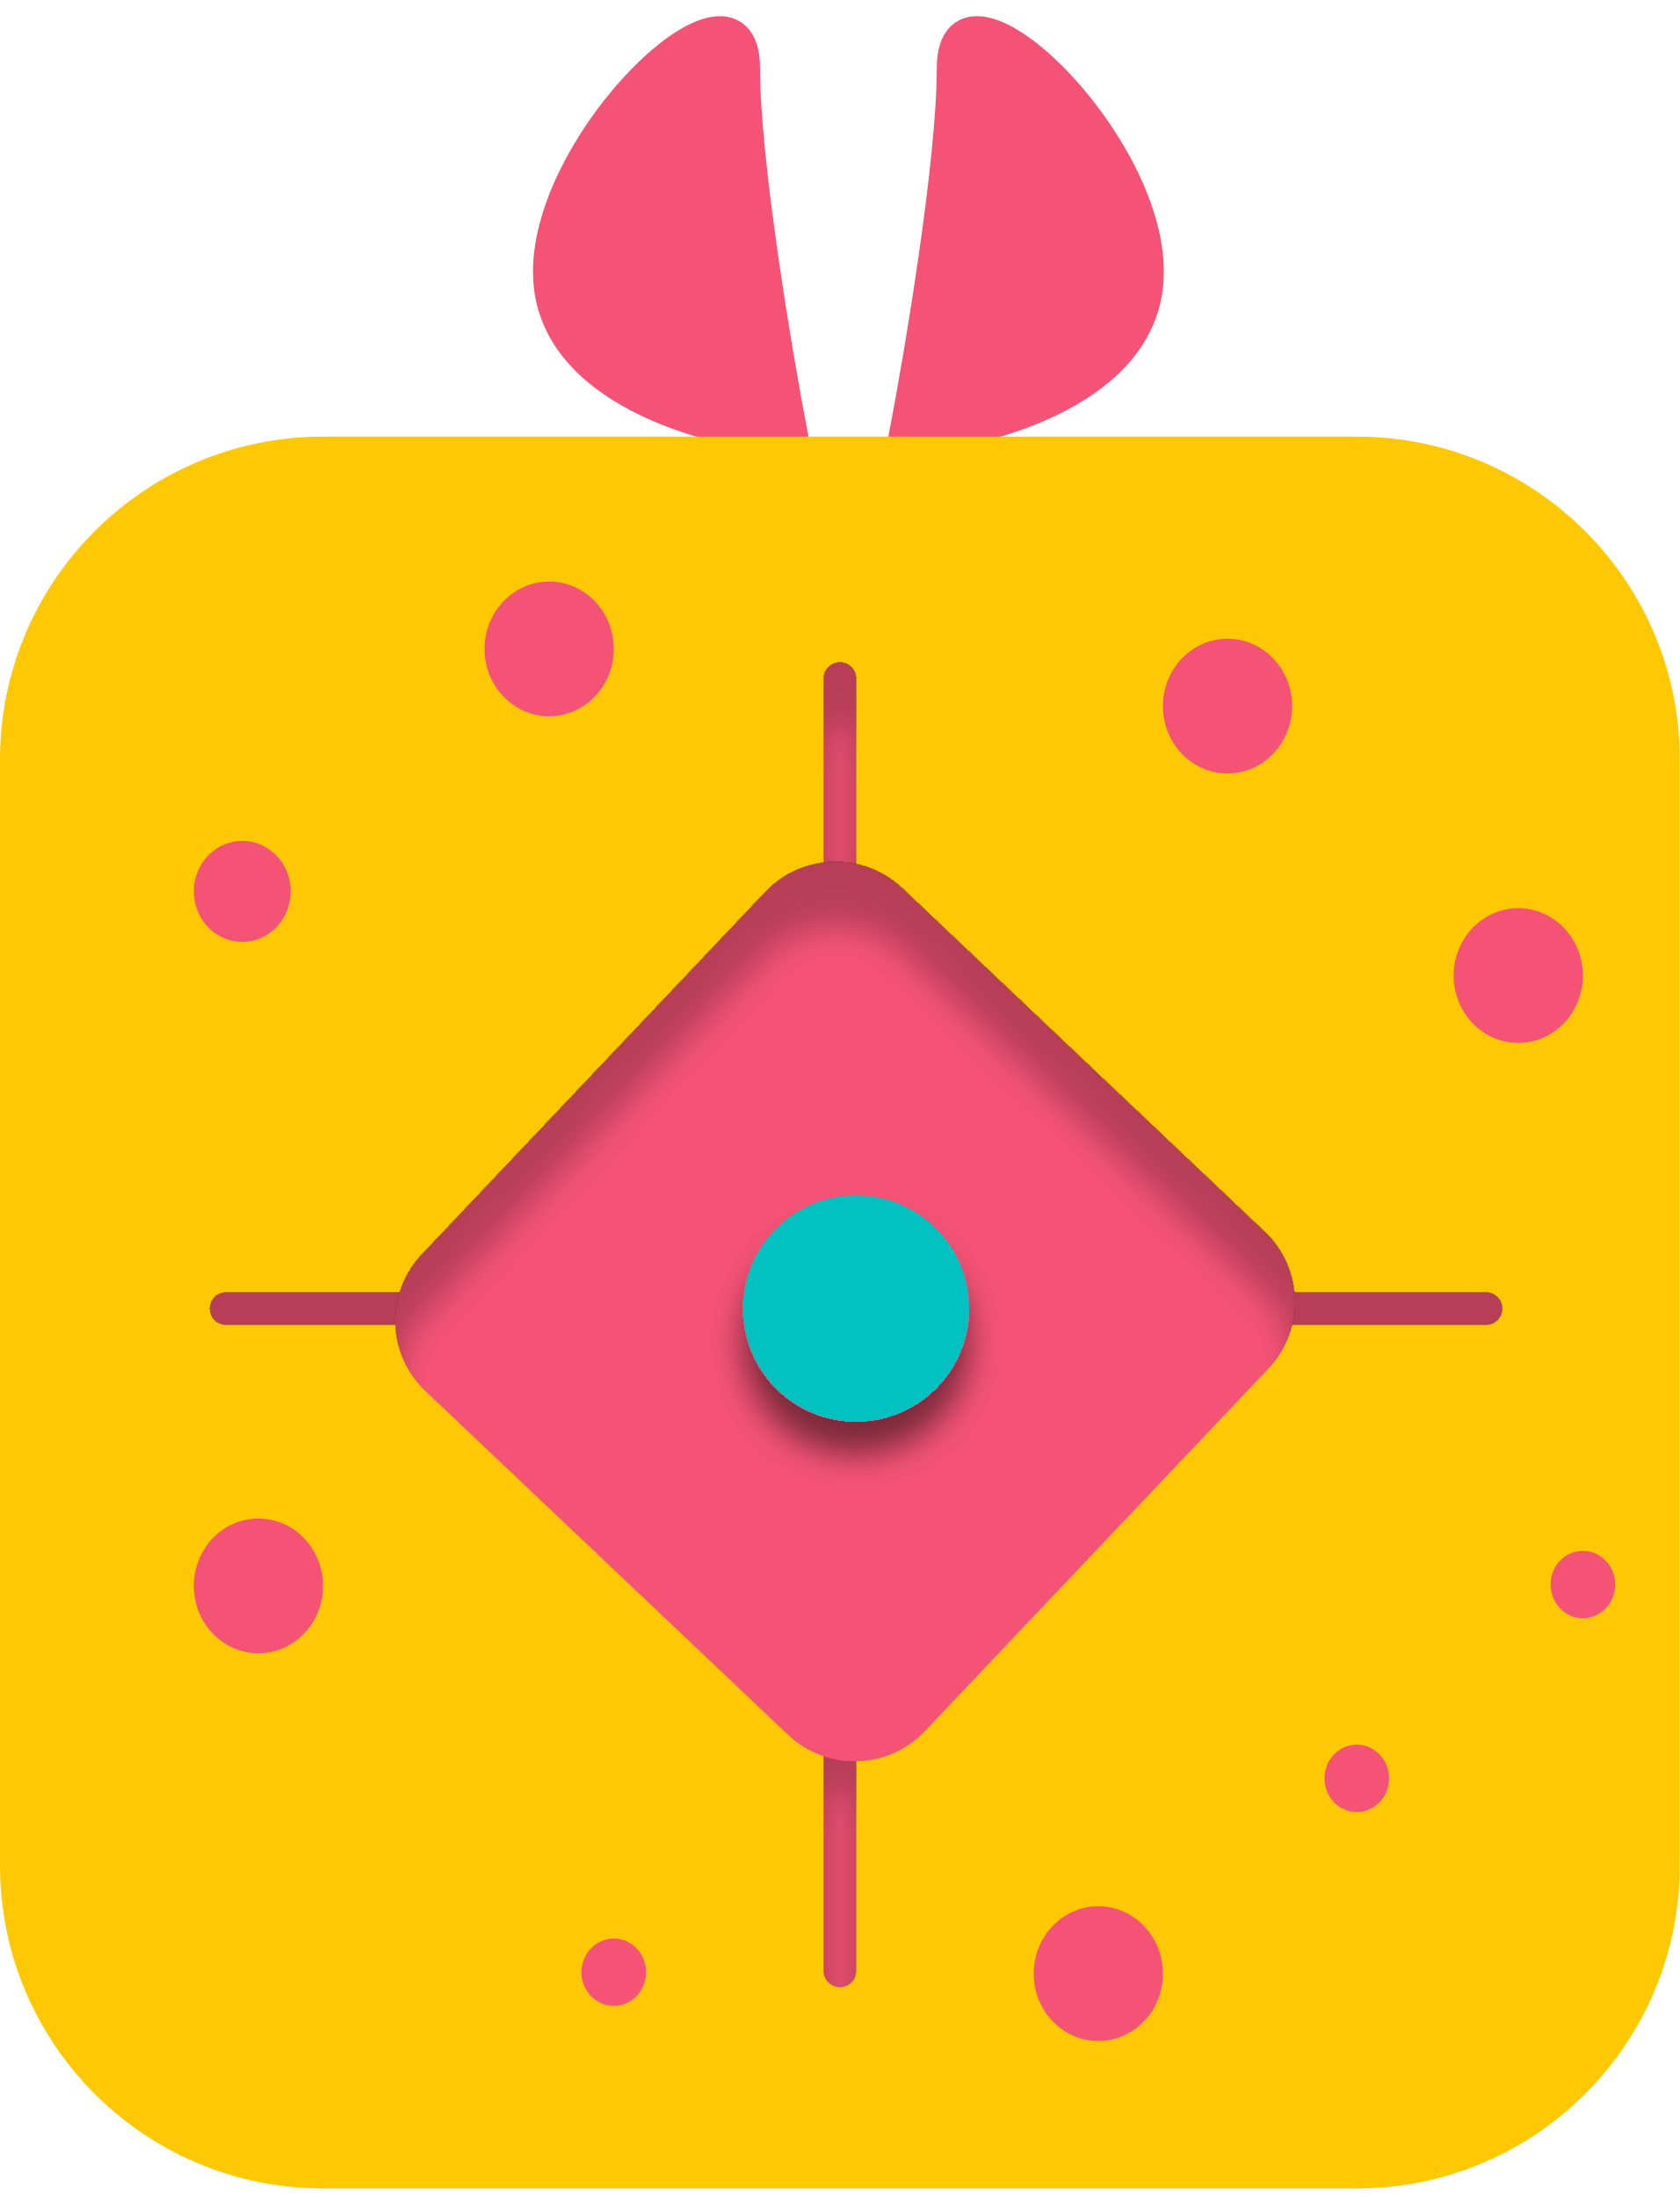
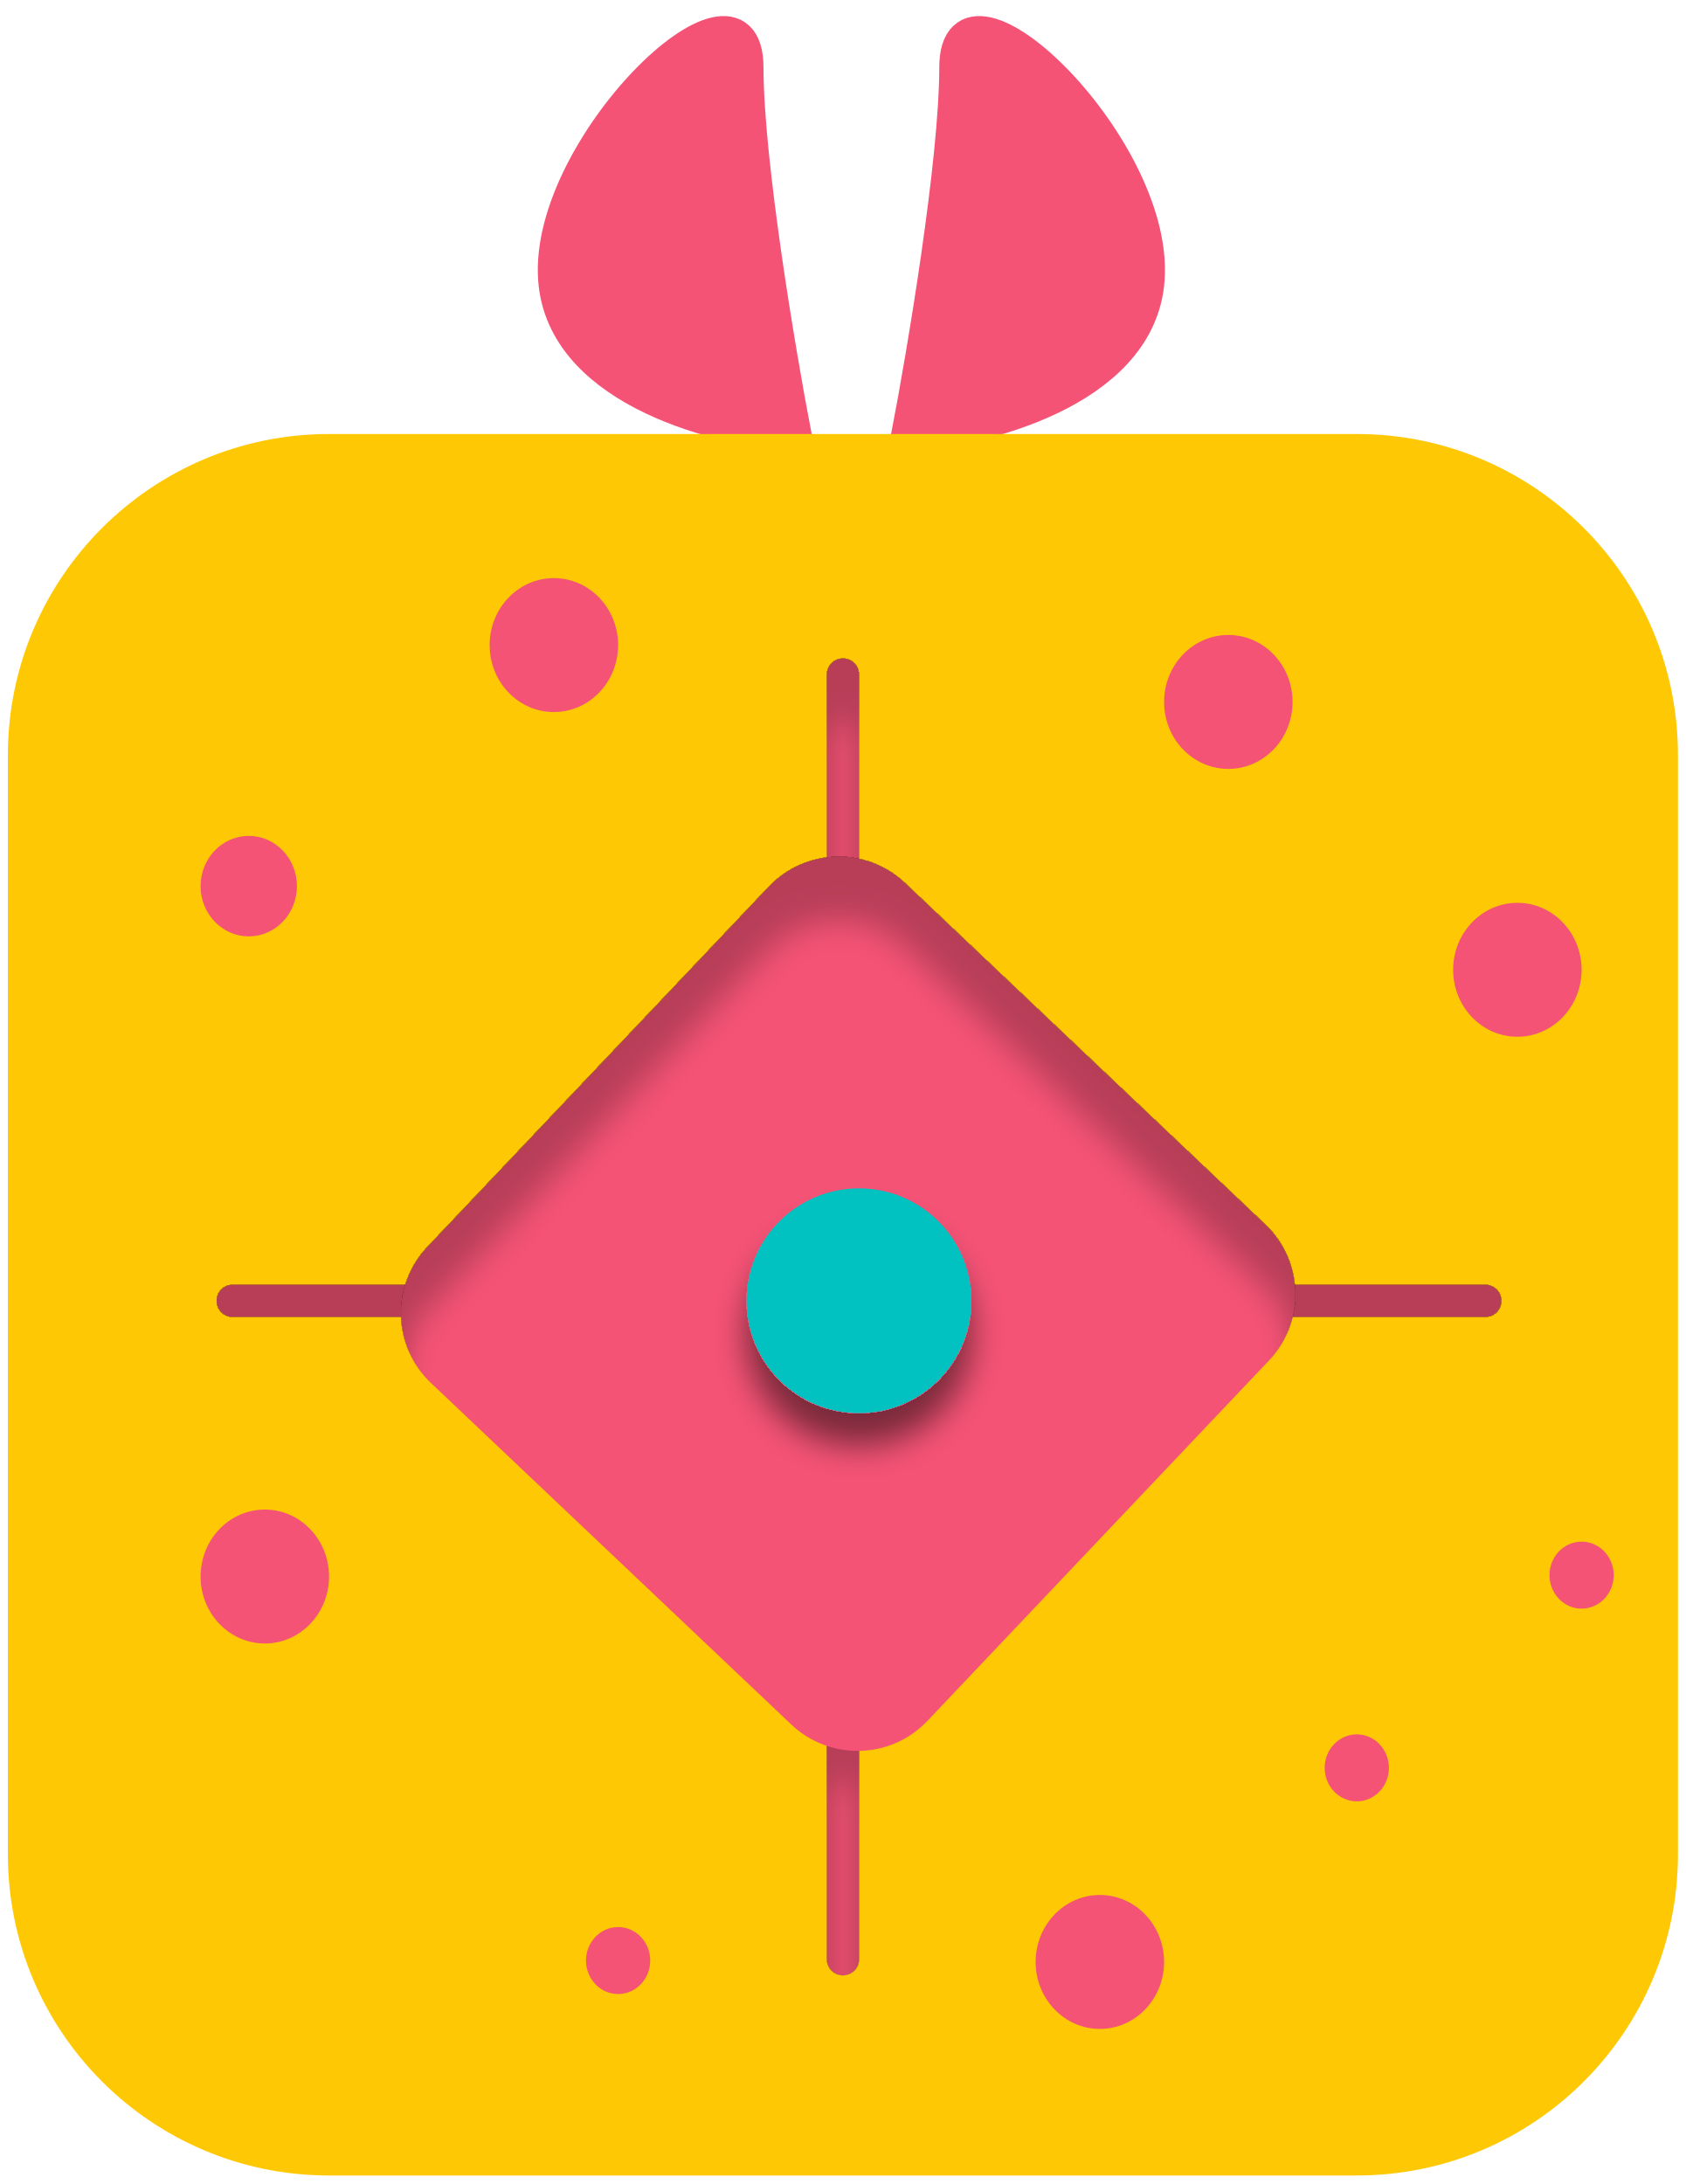
- <svg xmlns="http://www.w3.org/2000/svg" width="52" height="68" viewBox="0 0 52 68" fill="none">
+ <svg xmlns="http://www.w3.org/2000/svg" width="44" height="57" viewBox="0 0 52 68" fill="none">
  <path d="M35.5 8.877C35.1 12.214 30.333 13.396 28 13.57C28.5 10.963 29.5 5.019 29.5 2.1C29.5 -1.55 36 4.707 35.5 8.877Z" fill="#F55376" stroke="#F55376" />
  <path d="M17.027 8.877C17.427 12.214 22.194 13.396 24.527 13.57C24.027 10.963 23.027 5.019 23.027 2.1C23.027 -1.55 16.527 4.707 17.027 8.877Z" fill="#F55376" stroke="#F55376" />
  <rect y="13.513" width="52" height="54.222" rx="10" fill="#FFC805" />
  <ellipse cx="47" cy="30.195" rx="2" ry="2.085" fill="#F55376" />
  <ellipse cx="17" cy="20.085" rx="2" ry="2.085" fill="#F55376" />
  <ellipse cx="34" cy="61.086" rx="2" ry="2.085" fill="#F55376" />
  <ellipse cx="38" cy="21.855" rx="2" ry="2.085" fill="#F55376" />
  <ellipse cx="8" cy="49.086" rx="2" ry="2.085" fill="#F55376" />
  <ellipse cx="49" cy="49.043" rx="1" ry="1.043" fill="#F55376" />
  <ellipse cx="42" cy="55.043" rx="1" ry="1.043" fill="#F55376" />
  <ellipse cx="19" cy="61.043" rx="1" ry="1.043" fill="#F55376" />
  <ellipse cx="7.5" cy="27.59" rx="1.5" ry="1.564" fill="#F55376" />
  <g filter="url(#filter0_i_1942_82624)">
    <path d="M26 28.002L26 21.002" stroke="#F55376" stroke-linecap="round" />
  </g>
  <g filter="url(#filter1_i_1942_82624)">
    <path d="M26 61.002L26 54.002" stroke="#F55376" stroke-linecap="round" />
  </g>
  <g filter="url(#filter2_i_1942_82624)">
    <path d="M7 40.502H13" stroke="#F55376" stroke-linecap="round" />
  </g>
  <g filter="url(#filter3_i_1942_82624)">
    <path d="M40 40.502H46" stroke="#F55376" stroke-linecap="round" />
  </g>
  <g filter="url(#filter4_i_1942_82624)">
    <rect x="11" y="41" width="21.451" height="21.451" rx="3" transform="rotate(-46.5351 11 41)" fill="#F55376" />
  </g>
  <g filter="url(#filter5_d_1942_82624)">
    <circle cx="26.5" cy="40.5" r="3.5" fill="#02C1C1" />
  </g>
  <defs>
    <filter id="filter0_i_1942_82624" x="25.5" y="20.502" width="1" height="9" filterUnits="userSpaceOnUse" color-interpolation-filters="sRGB">
      <feFlood flood-opacity="0" result="BackgroundImageFix" />
      <feBlend mode="normal" in="SourceGraphic" in2="BackgroundImageFix" result="shape" />
      <feColorMatrix in="SourceAlpha" type="matrix" values="0 0 0 0 0 0 0 0 0 0 0 0 0 0 0 0 0 0 127 0" result="hardAlpha" />
      <feOffset dy="2" />
      <feGaussianBlur stdDeviation="0.5" />
      <feComposite in2="hardAlpha" operator="arithmetic" k2="-1" k3="1" />
      <feColorMatrix type="matrix" values="0 0 0 0 0 0 0 0 0 0 0 0 0 0 0 0 0 0 0.25 0" />
      <feBlend mode="normal" in2="shape" result="effect1_innerShadow_1942_82624" />
    </filter>
    <filter id="filter1_i_1942_82624" x="25.5" y="53.502" width="1" height="9" filterUnits="userSpaceOnUse" color-interpolation-filters="sRGB">
      <feFlood flood-opacity="0" result="BackgroundImageFix" />
      <feBlend mode="normal" in="SourceGraphic" in2="BackgroundImageFix" result="shape" />
      <feColorMatrix in="SourceAlpha" type="matrix" values="0 0 0 0 0 0 0 0 0 0 0 0 0 0 0 0 0 0 127 0" result="hardAlpha" />
      <feOffset dy="2" />
      <feGaussianBlur stdDeviation="0.5" />
      <feComposite in2="hardAlpha" operator="arithmetic" k2="-1" k3="1" />
      <feColorMatrix type="matrix" values="0 0 0 0 0 0 0 0 0 0 0 0 0 0 0 0 0 0 0.25 0" />
      <feBlend mode="normal" in2="shape" result="effect1_innerShadow_1942_82624" />
    </filter>
    <filter id="filter2_i_1942_82624" x="6.5" y="40.002" width="7" height="2" filterUnits="userSpaceOnUse" color-interpolation-filters="sRGB">
      <feFlood flood-opacity="0" result="BackgroundImageFix" />
      <feBlend mode="normal" in="SourceGraphic" in2="BackgroundImageFix" result="shape" />
      <feColorMatrix in="SourceAlpha" type="matrix" values="0 0 0 0 0 0 0 0 0 0 0 0 0 0 0 0 0 0 127 0" result="hardAlpha" />
      <feOffset dy="2" />
      <feGaussianBlur stdDeviation="0.5" />
      <feComposite in2="hardAlpha" operator="arithmetic" k2="-1" k3="1" />
      <feColorMatrix type="matrix" values="0 0 0 0 0 0 0 0 0 0 0 0 0 0 0 0 0 0 0.25 0" />
      <feBlend mode="normal" in2="shape" result="effect1_innerShadow_1942_82624" />
    </filter>
    <filter id="filter3_i_1942_82624" x="39.5" y="40.002" width="7" height="2" filterUnits="userSpaceOnUse" color-interpolation-filters="sRGB">
      <feFlood flood-opacity="0" result="BackgroundImageFix" />
      <feBlend mode="normal" in="SourceGraphic" in2="BackgroundImageFix" result="shape" />
      <feColorMatrix in="SourceAlpha" type="matrix" values="0 0 0 0 0 0 0 0 0 0 0 0 0 0 0 0 0 0 127 0" result="hardAlpha" />
      <feOffset dy="2" />
      <feGaussianBlur stdDeviation="0.5" />
      <feComposite in2="hardAlpha" operator="arithmetic" k2="-1" k3="1" />
      <feColorMatrix type="matrix" values="0 0 0 0 0 0 0 0 0 0 0 0 0 0 0 0 0 0 0.25 0" />
      <feBlend mode="normal" in2="shape" result="effect1_innerShadow_1942_82624" />
    </filter>
    <filter id="filter4_i_1942_82624" x="12.241" y="26.672" width="27.843" height="28.843" filterUnits="userSpaceOnUse" color-interpolation-filters="sRGB">
      <feFlood flood-opacity="0" result="BackgroundImageFix" />
      <feBlend mode="normal" in="SourceGraphic" in2="BackgroundImageFix" result="shape" />
      <feColorMatrix in="SourceAlpha" type="matrix" values="0 0 0 0 0 0 0 0 0 0 0 0 0 0 0 0 0 0 127 0" result="hardAlpha" />
      <feOffset dy="2" />
      <feGaussianBlur stdDeviation="0.5" />
      <feComposite in2="hardAlpha" operator="arithmetic" k2="-1" k3="1" />
      <feColorMatrix type="matrix" values="0 0 0 0 0 0 0 0 0 0 0 0 0 0 0 0 0 0 0.25 0" />
      <feBlend mode="normal" in2="shape" result="effect1_innerShadow_1942_82624" />
    </filter>
    <filter id="filter5_d_1942_82624" x="22" y="37" width="9" height="9" filterUnits="userSpaceOnUse" color-interpolation-filters="sRGB">
      <feFlood flood-opacity="0" result="BackgroundImageFix" />
      <feColorMatrix in="SourceAlpha" type="matrix" values="0 0 0 0 0 0 0 0 0 0 0 0 0 0 0 0 0 0 127 0" result="hardAlpha" />
      <feOffset dy="1" />
      <feGaussianBlur stdDeviation="0.5" />
      <feComposite in2="hardAlpha" operator="out" />
      <feColorMatrix type="matrix" values="0 0 0 0 0 0 0 0 0 0 0 0 0 0 0 0 0 0 0.5 0" />
      <feBlend mode="normal" in2="BackgroundImageFix" result="effect1_dropShadow_1942_82624" />
      <feBlend mode="normal" in="SourceGraphic" in2="effect1_dropShadow_1942_82624" result="shape" />
    </filter>
  </defs>
</svg>
